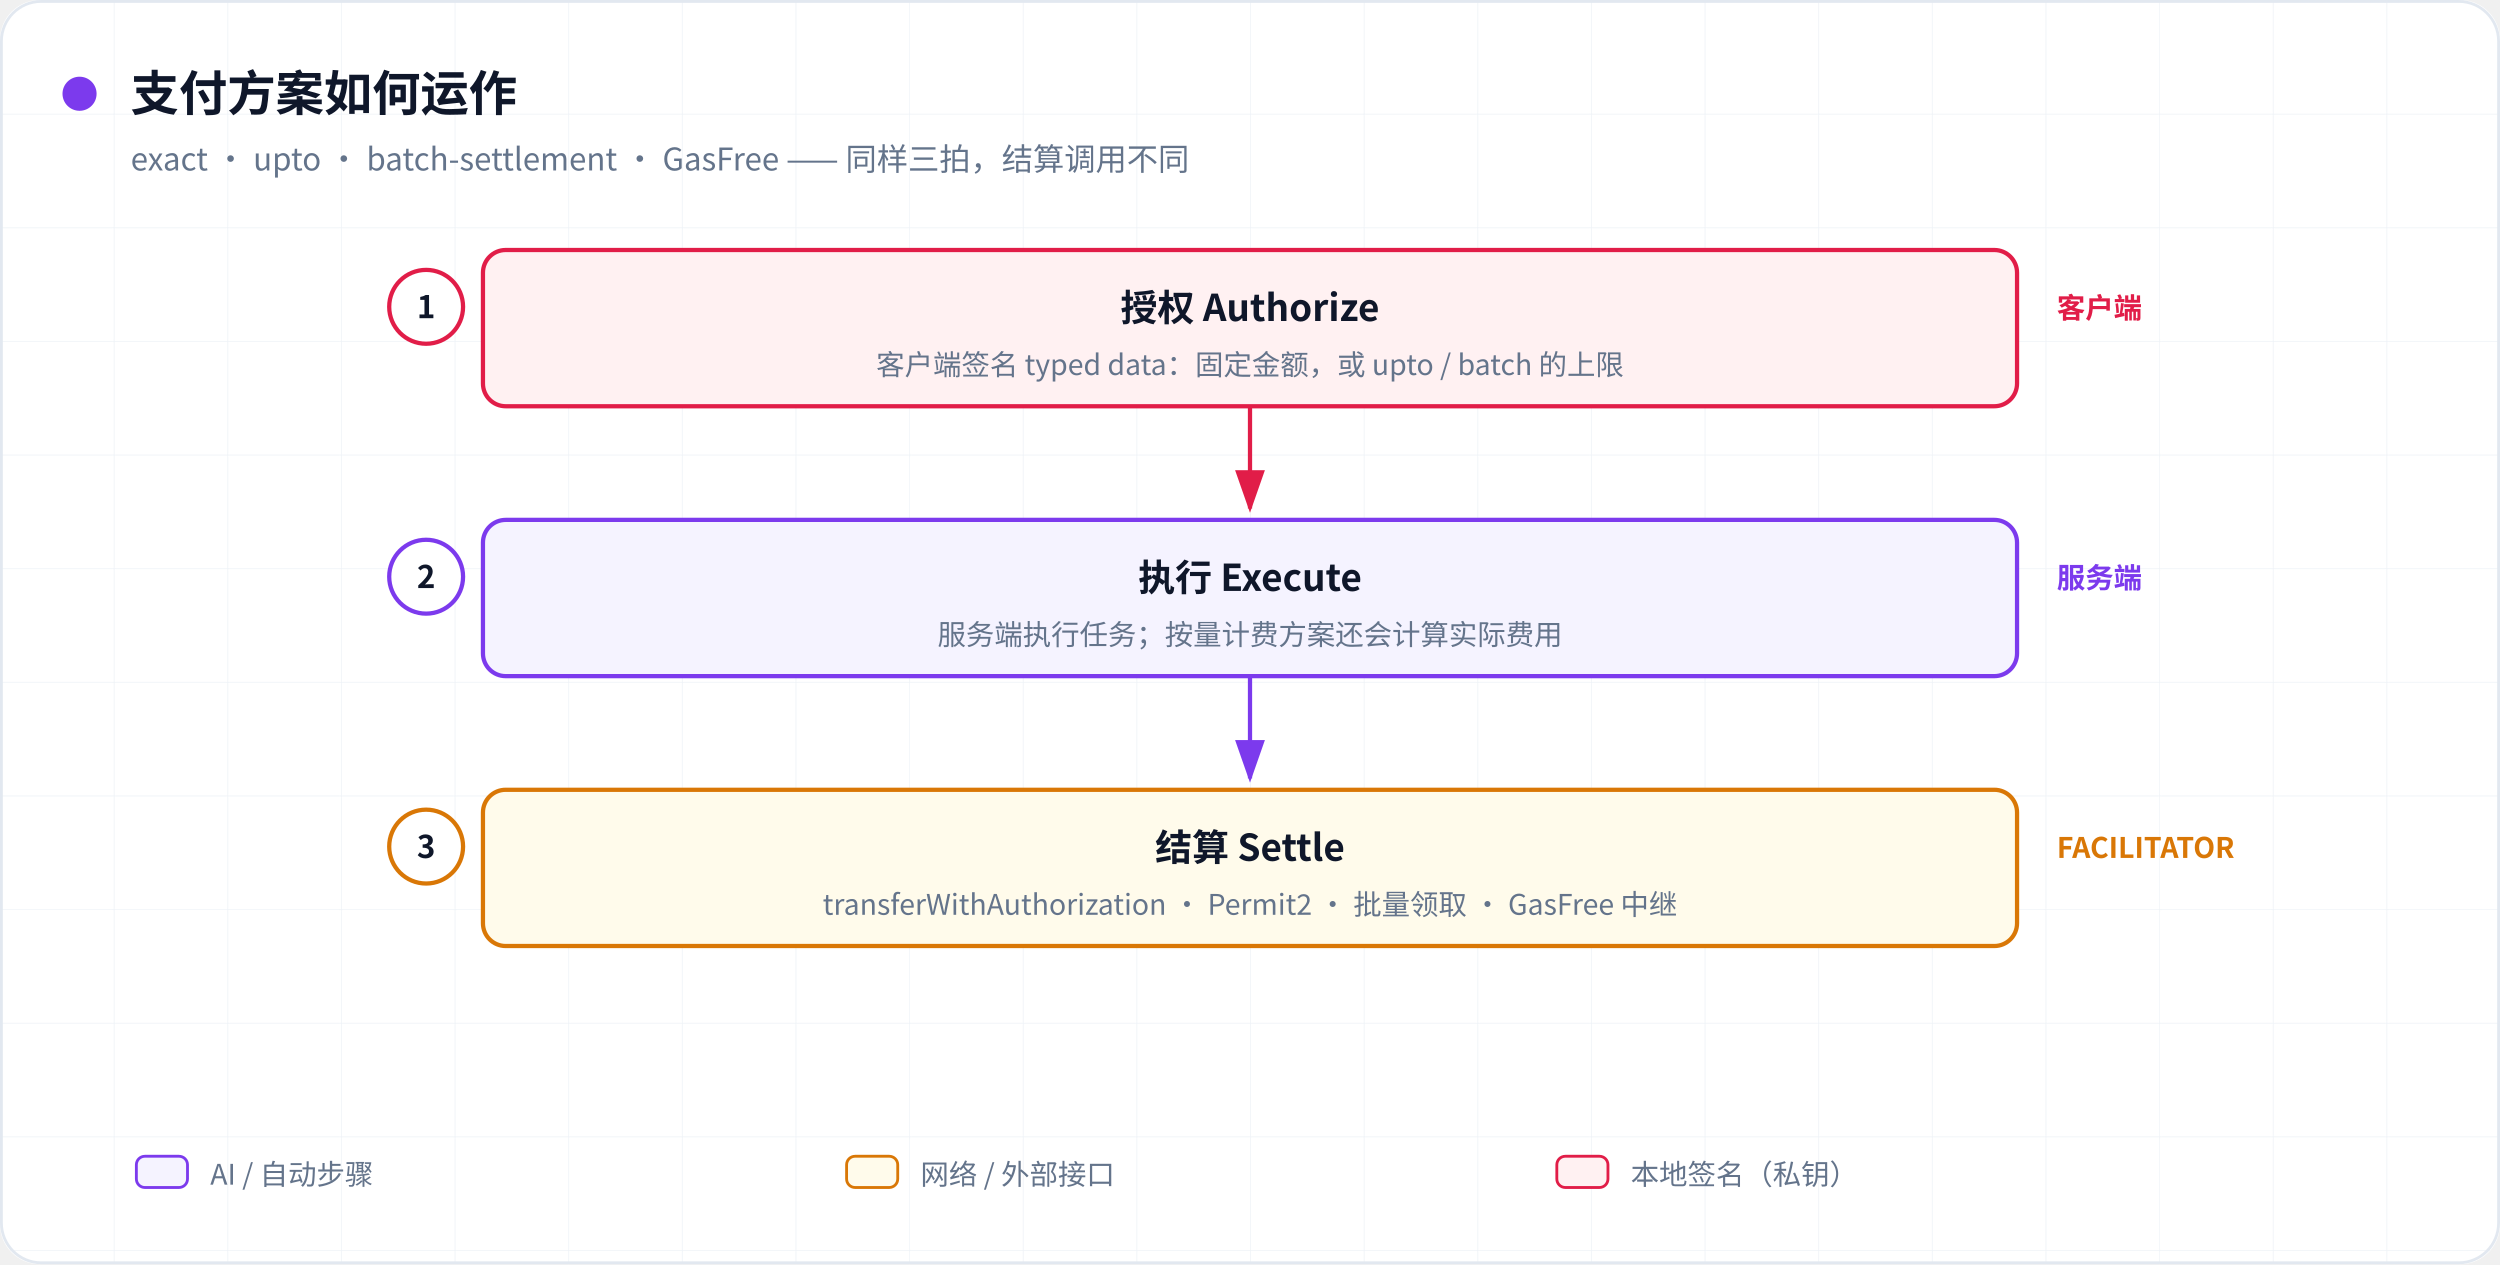
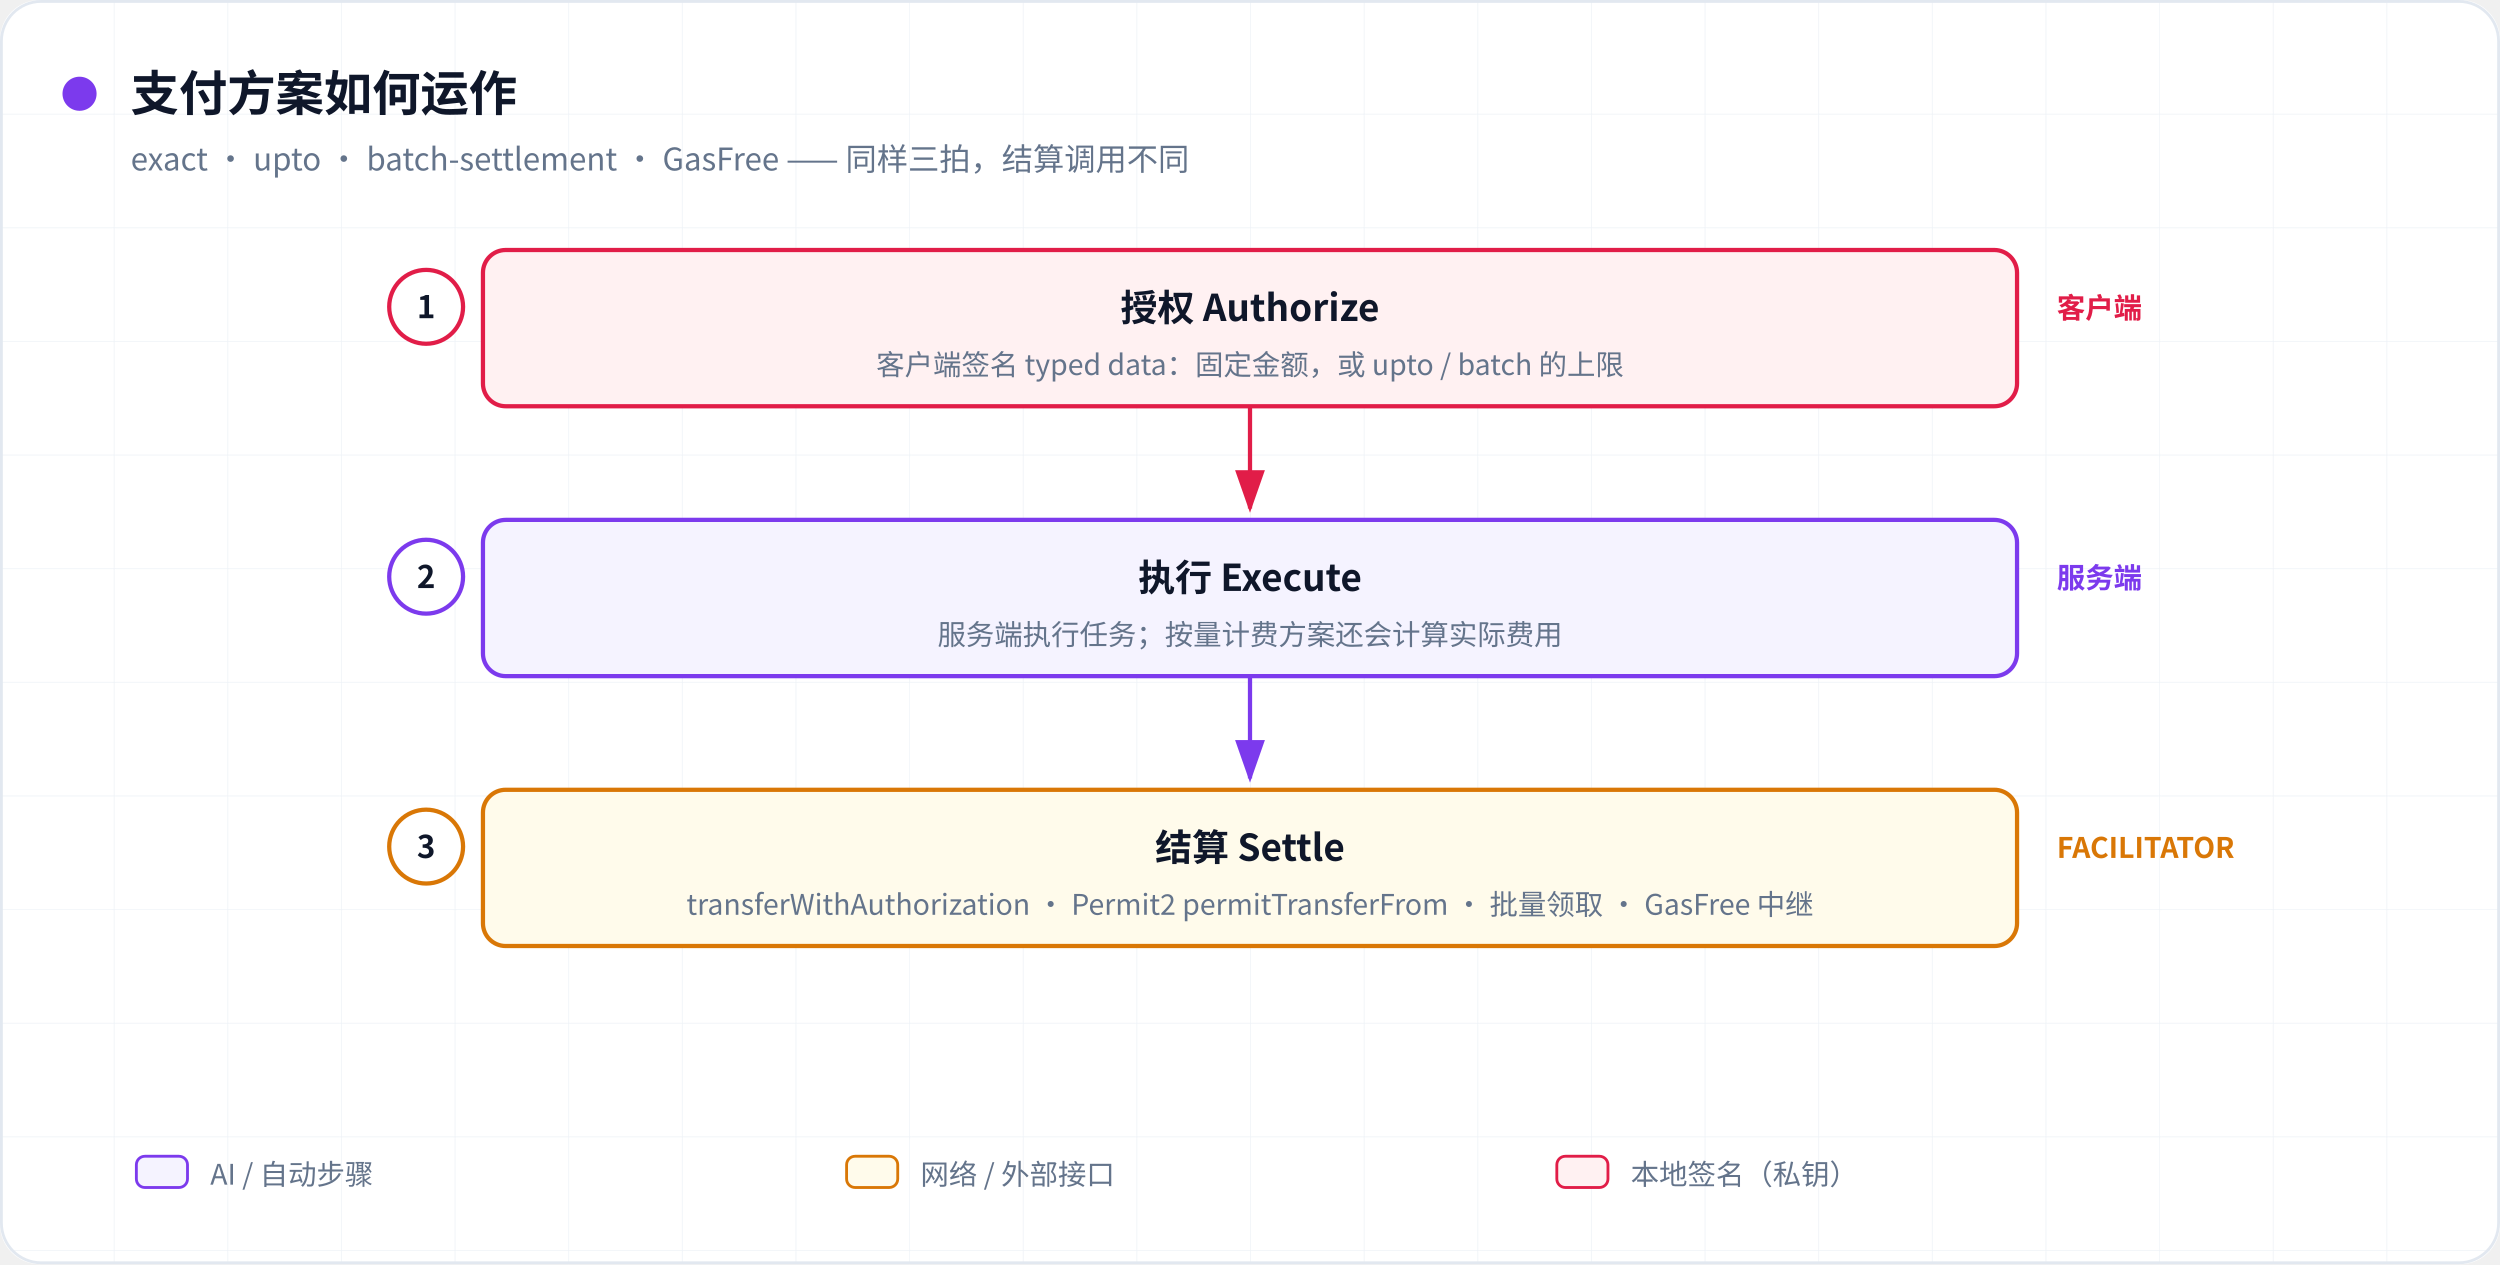
<svg xmlns="http://www.w3.org/2000/svg" viewBox="0 0 880 445" width="880" height="445" font-family="'JetBrains Mono','SFMono-Regular',Menlo,Consolas,'PingFang SC','Hiragino Sans GB','Microsoft YaHei','Noto Sans CJK SC','Noto Sans SC','Source Han Sans SC',monospace" role="img">
  <defs>
    <pattern id="grid" width="40" height="40" patternUnits="userSpaceOnUse">
      <path d="M 40 0 L 0 0 0 40" fill="none" stroke="#eef2f7" stroke-width="0.5" />
    </pattern>
    <marker id="ah-slate" markerWidth="10" markerHeight="7" refX="9" refY="3.5" orient="auto">
      <polygon points="0 0, 10 3.5, 0 7" fill="#94a3b8" />
    </marker>
    <marker id="ah-cyan" markerWidth="10" markerHeight="7" refX="9" refY="3.5" orient="auto">
      <polygon points="0 0, 10 3.5, 0 7" fill="#0891b2" />
    </marker>
    <marker id="ah-emerald" markerWidth="10" markerHeight="7" refX="9" refY="3.5" orient="auto">
      <polygon points="0 0, 10 3.5, 0 7" fill="#059669" />
    </marker>
    <marker id="ah-violet" markerWidth="10" markerHeight="7" refX="9" refY="3.5" orient="auto">
      <polygon points="0 0, 10 3.5, 0 7" fill="#7c3aed" />
    </marker>
    <marker id="ah-amber" markerWidth="10" markerHeight="7" refX="9" refY="3.5" orient="auto">
      <polygon points="0 0, 10 3.5, 0 7" fill="#d97706" />
    </marker>
    <marker id="ah-rose" markerWidth="10" markerHeight="7" refX="9" refY="3.5" orient="auto">
      <polygon points="0 0, 10 3.5, 0 7" fill="#e11d48" />
    </marker>
  </defs>
  <rect width="880" height="445" rx="14" fill="#ffffff" />
  <rect width="880" height="445" rx="14" fill="url(#grid)" />
  <rect x="0.5" y="0.5" width="879" height="444" rx="14" fill="none" stroke="#e2e8f0" />
  <circle cx="28" cy="33" r="6" fill="#7c3aed" />
  <text x="46" y="39" fill="#0f172a" font-size="17" font-weight="700">支付方案如何运作</text>
  <text x="46" y="60" fill="#64748b" font-size="11">exact · upto · batch-settlement · GasFree —— 同样三拍，结算调用不同</text>
  <rect x="170" y="88" width="540" height="55" rx="8" fill="#ffffff" />
  <rect x="170" y="88" width="540" height="55" rx="8" fill="#fff1f2" stroke="#e11d48" stroke-width="1.5" />
  <text x="440.0" y="113" fill="#0f172a" font-size="13" font-weight="600" text-anchor="middle">授权 Authorize</text>
  <text x="440.0" y="132" fill="#64748b" font-size="10" text-anchor="middle">客户端签名 typed data：固定金额，或 upto / batch 的上限</text>
  <circle cx="150" cy="108" r="13" fill="#ffffff" stroke="#e11d48" stroke-width="1.5" />
  <text x="150" y="112" fill="#0f172a" font-size="11" font-weight="700" text-anchor="middle">1</text>
  <text x="724" y="112" fill="#e11d48" font-size="10" font-weight="600">客户端</text>
  <line x1="440.0" y1="143" x2="440.0" y2="179" stroke="#e11d48" stroke-width="1.5" marker-end="url(#ah-rose)" />
  <rect x="170" y="183" width="540" height="55" rx="8" fill="#ffffff" />
  <rect x="170" y="183" width="540" height="55" rx="8" fill="#f5f3ff" stroke="#7c3aed" stroke-width="1.5" />
  <text x="440.0" y="208" fill="#0f172a" font-size="13" font-weight="600" text-anchor="middle">执行 Execute</text>
  <text x="440.0" y="227" fill="#64748b" font-size="10" text-anchor="middle">服务端执行任务；按量计费方案还会计算实际费用</text>
  <circle cx="150" cy="203" r="13" fill="#ffffff" stroke="#7c3aed" stroke-width="1.5" />
  <text x="150" y="207" fill="#0f172a" font-size="11" font-weight="700" text-anchor="middle">2</text>
  <text x="724" y="207" fill="#7c3aed" font-size="10" font-weight="600">服务端</text>
  <line x1="440.0" y1="238" x2="440.0" y2="274" stroke="#7c3aed" stroke-width="1.5" marker-end="url(#ah-violet)" />
  <rect x="170" y="278" width="540" height="55" rx="8" fill="#ffffff" />
  <rect x="170" y="278" width="540" height="55" rx="8" fill="#fffbeb" stroke="#d97706" stroke-width="1.5" />
  <text x="440.0" y="303" fill="#0f172a" font-size="13" font-weight="600" text-anchor="middle">结算 Settle</text>
-   <text x="440.0" y="322" fill="#64748b" font-size="10" text-anchor="middle">transferWithAuthorization · Permit2 · 批量领取 · GasFree 中继</text>
+   <text x="440.0" y="322" fill="#64748b" font-size="10" text-anchor="middle">transferWithAuthorization · Permit2 permitTransferFrom · 批量领取 · GasFree 中继</text>
  <circle cx="150" cy="298" r="13" fill="#ffffff" stroke="#d97706" stroke-width="1.5" />
  <text x="150" y="302" fill="#0f172a" font-size="11" font-weight="700" text-anchor="middle">3</text>
  <text x="724" y="302" fill="#d97706" font-size="10" font-weight="600">FACILITATOR</text>
  <rect x="48" y="407" width="18" height="11" rx="3" fill="#f5f3ff" stroke="#7c3aed" stroke-width="1" />
  <text x="74" y="417" fill="#64748b" font-size="10">AI / 自动步骤</text>
  <rect x="298" y="407" width="18" height="11" rx="3" fill="#fffbeb" stroke="#d97706" stroke-width="1" />
  <text x="324" y="417" fill="#64748b" font-size="10">网络 / 外部接口</text>
  <rect x="548" y="407" width="18" height="11" rx="3" fill="#fff1f2" stroke="#e11d48" stroke-width="1" />
  <text x="574" y="417" fill="#64748b" font-size="10">本地签名（私钥）</text>
</svg>
